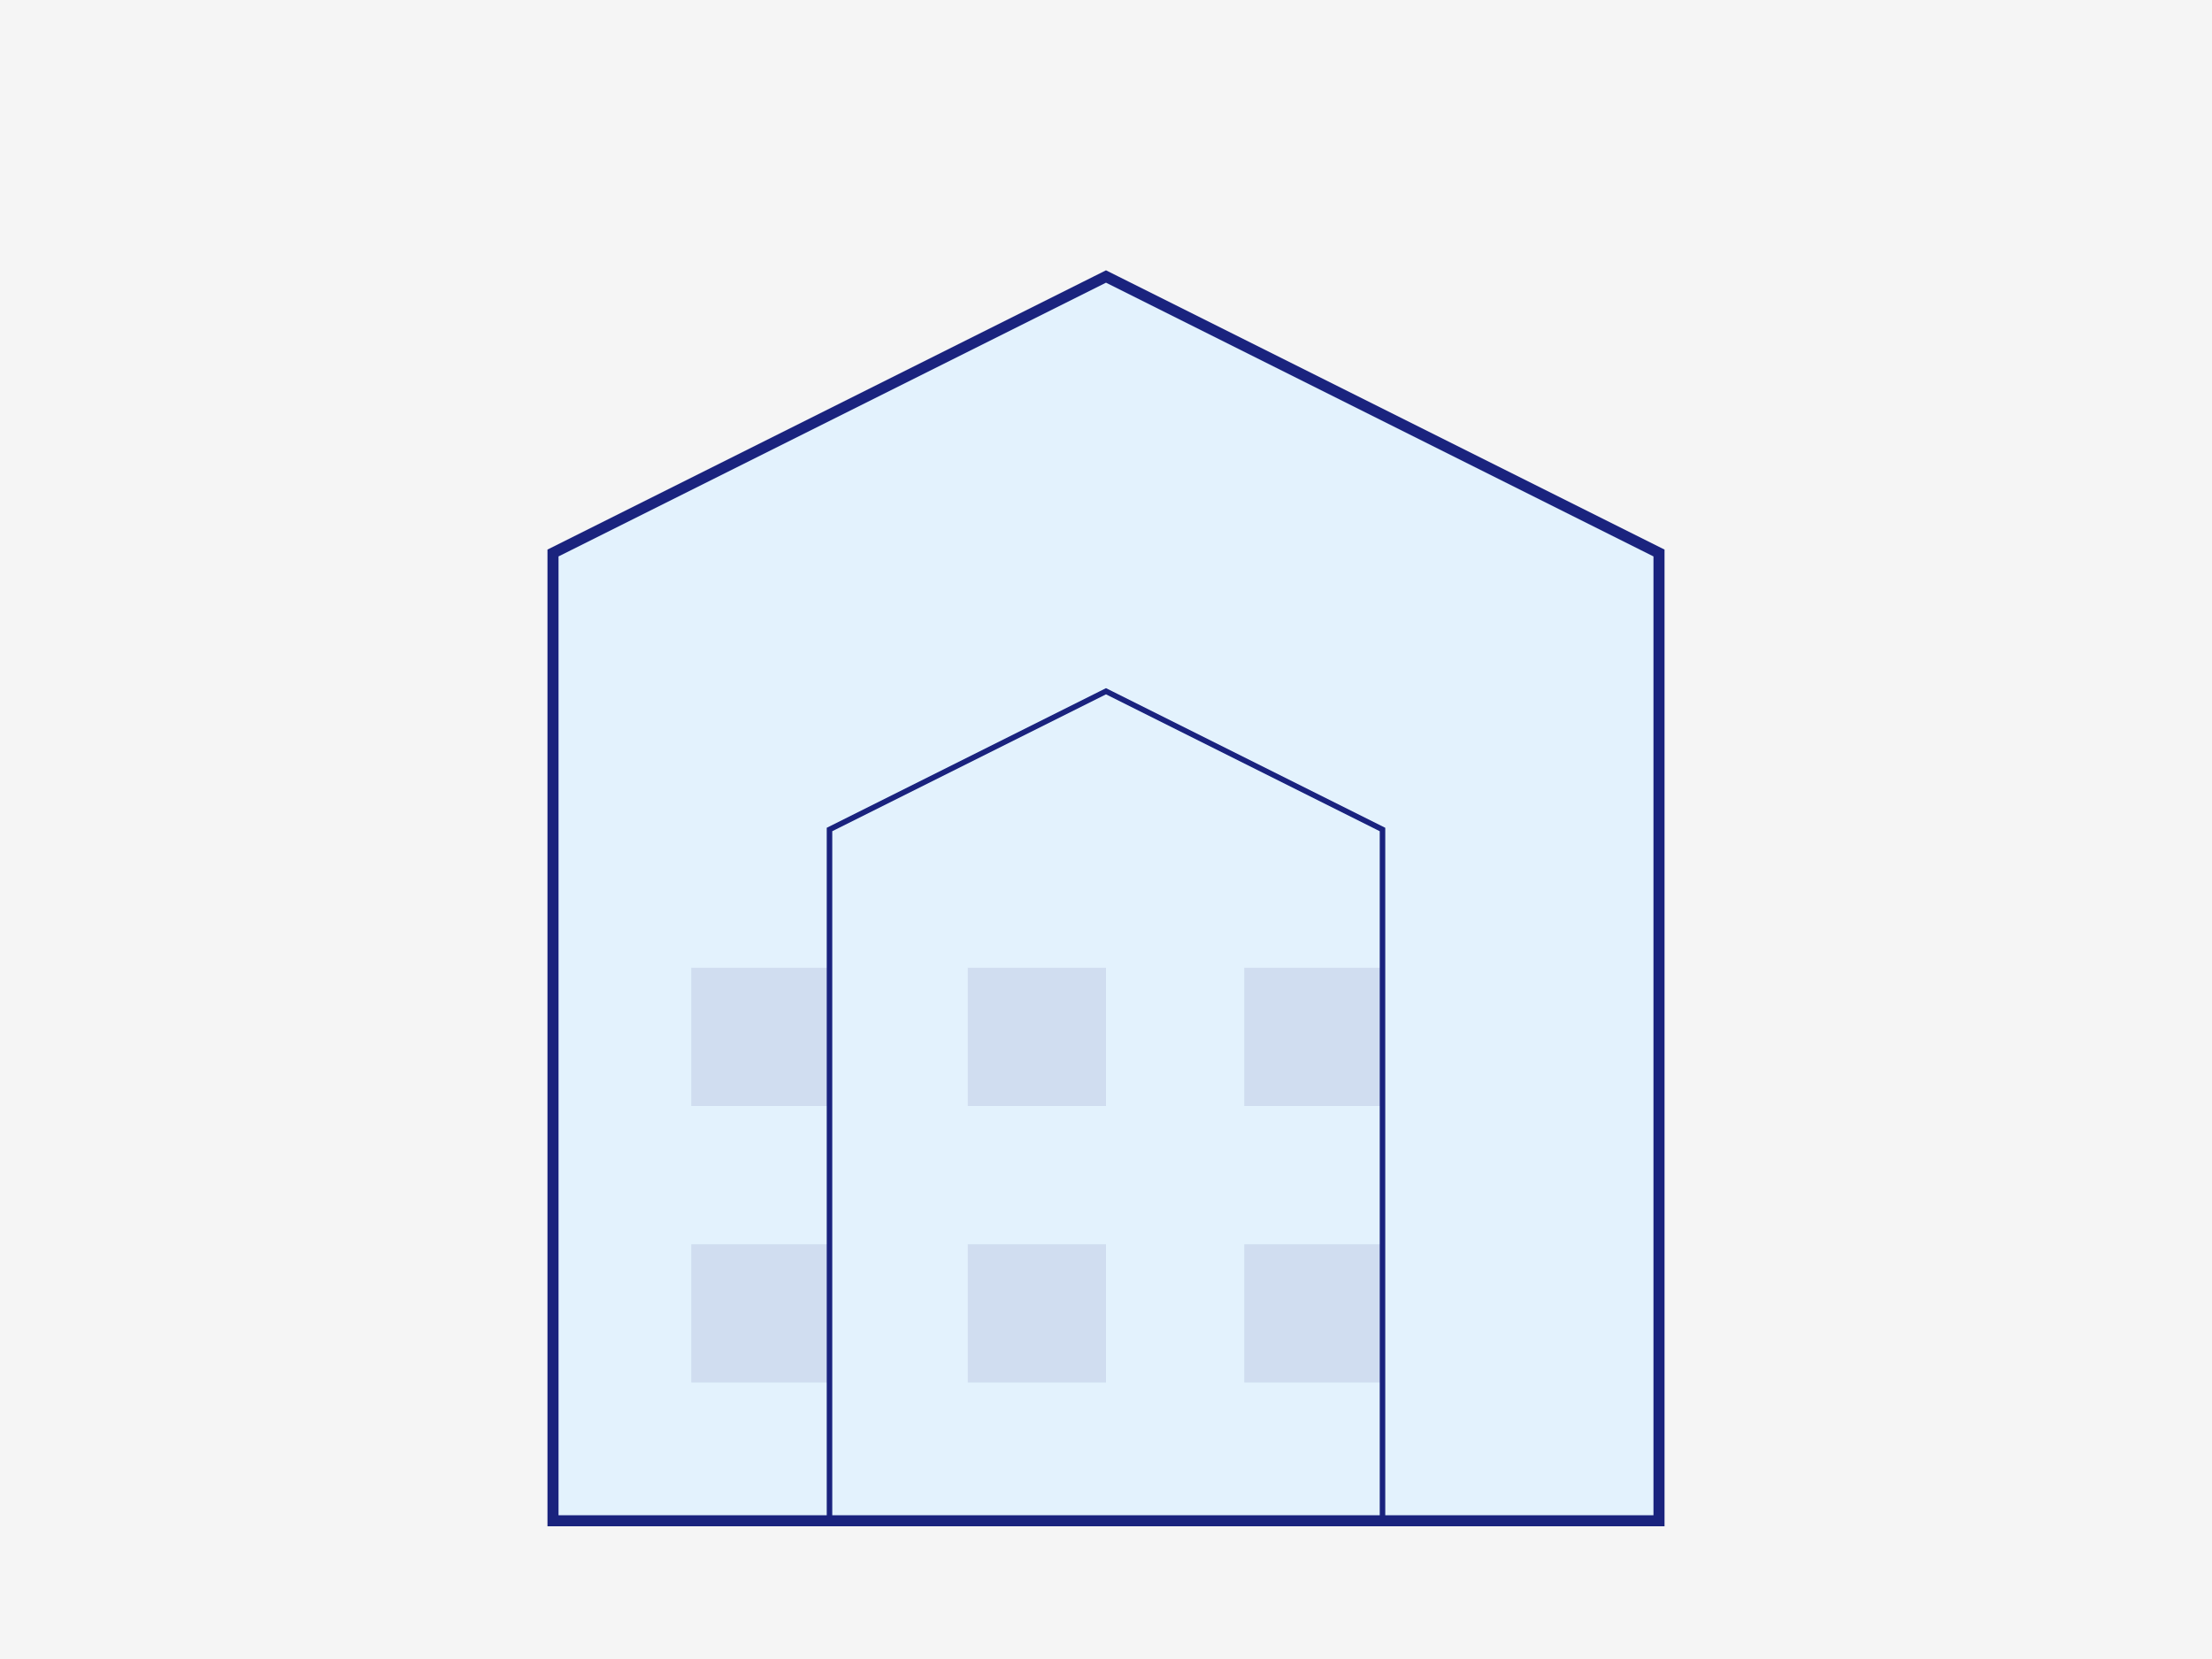
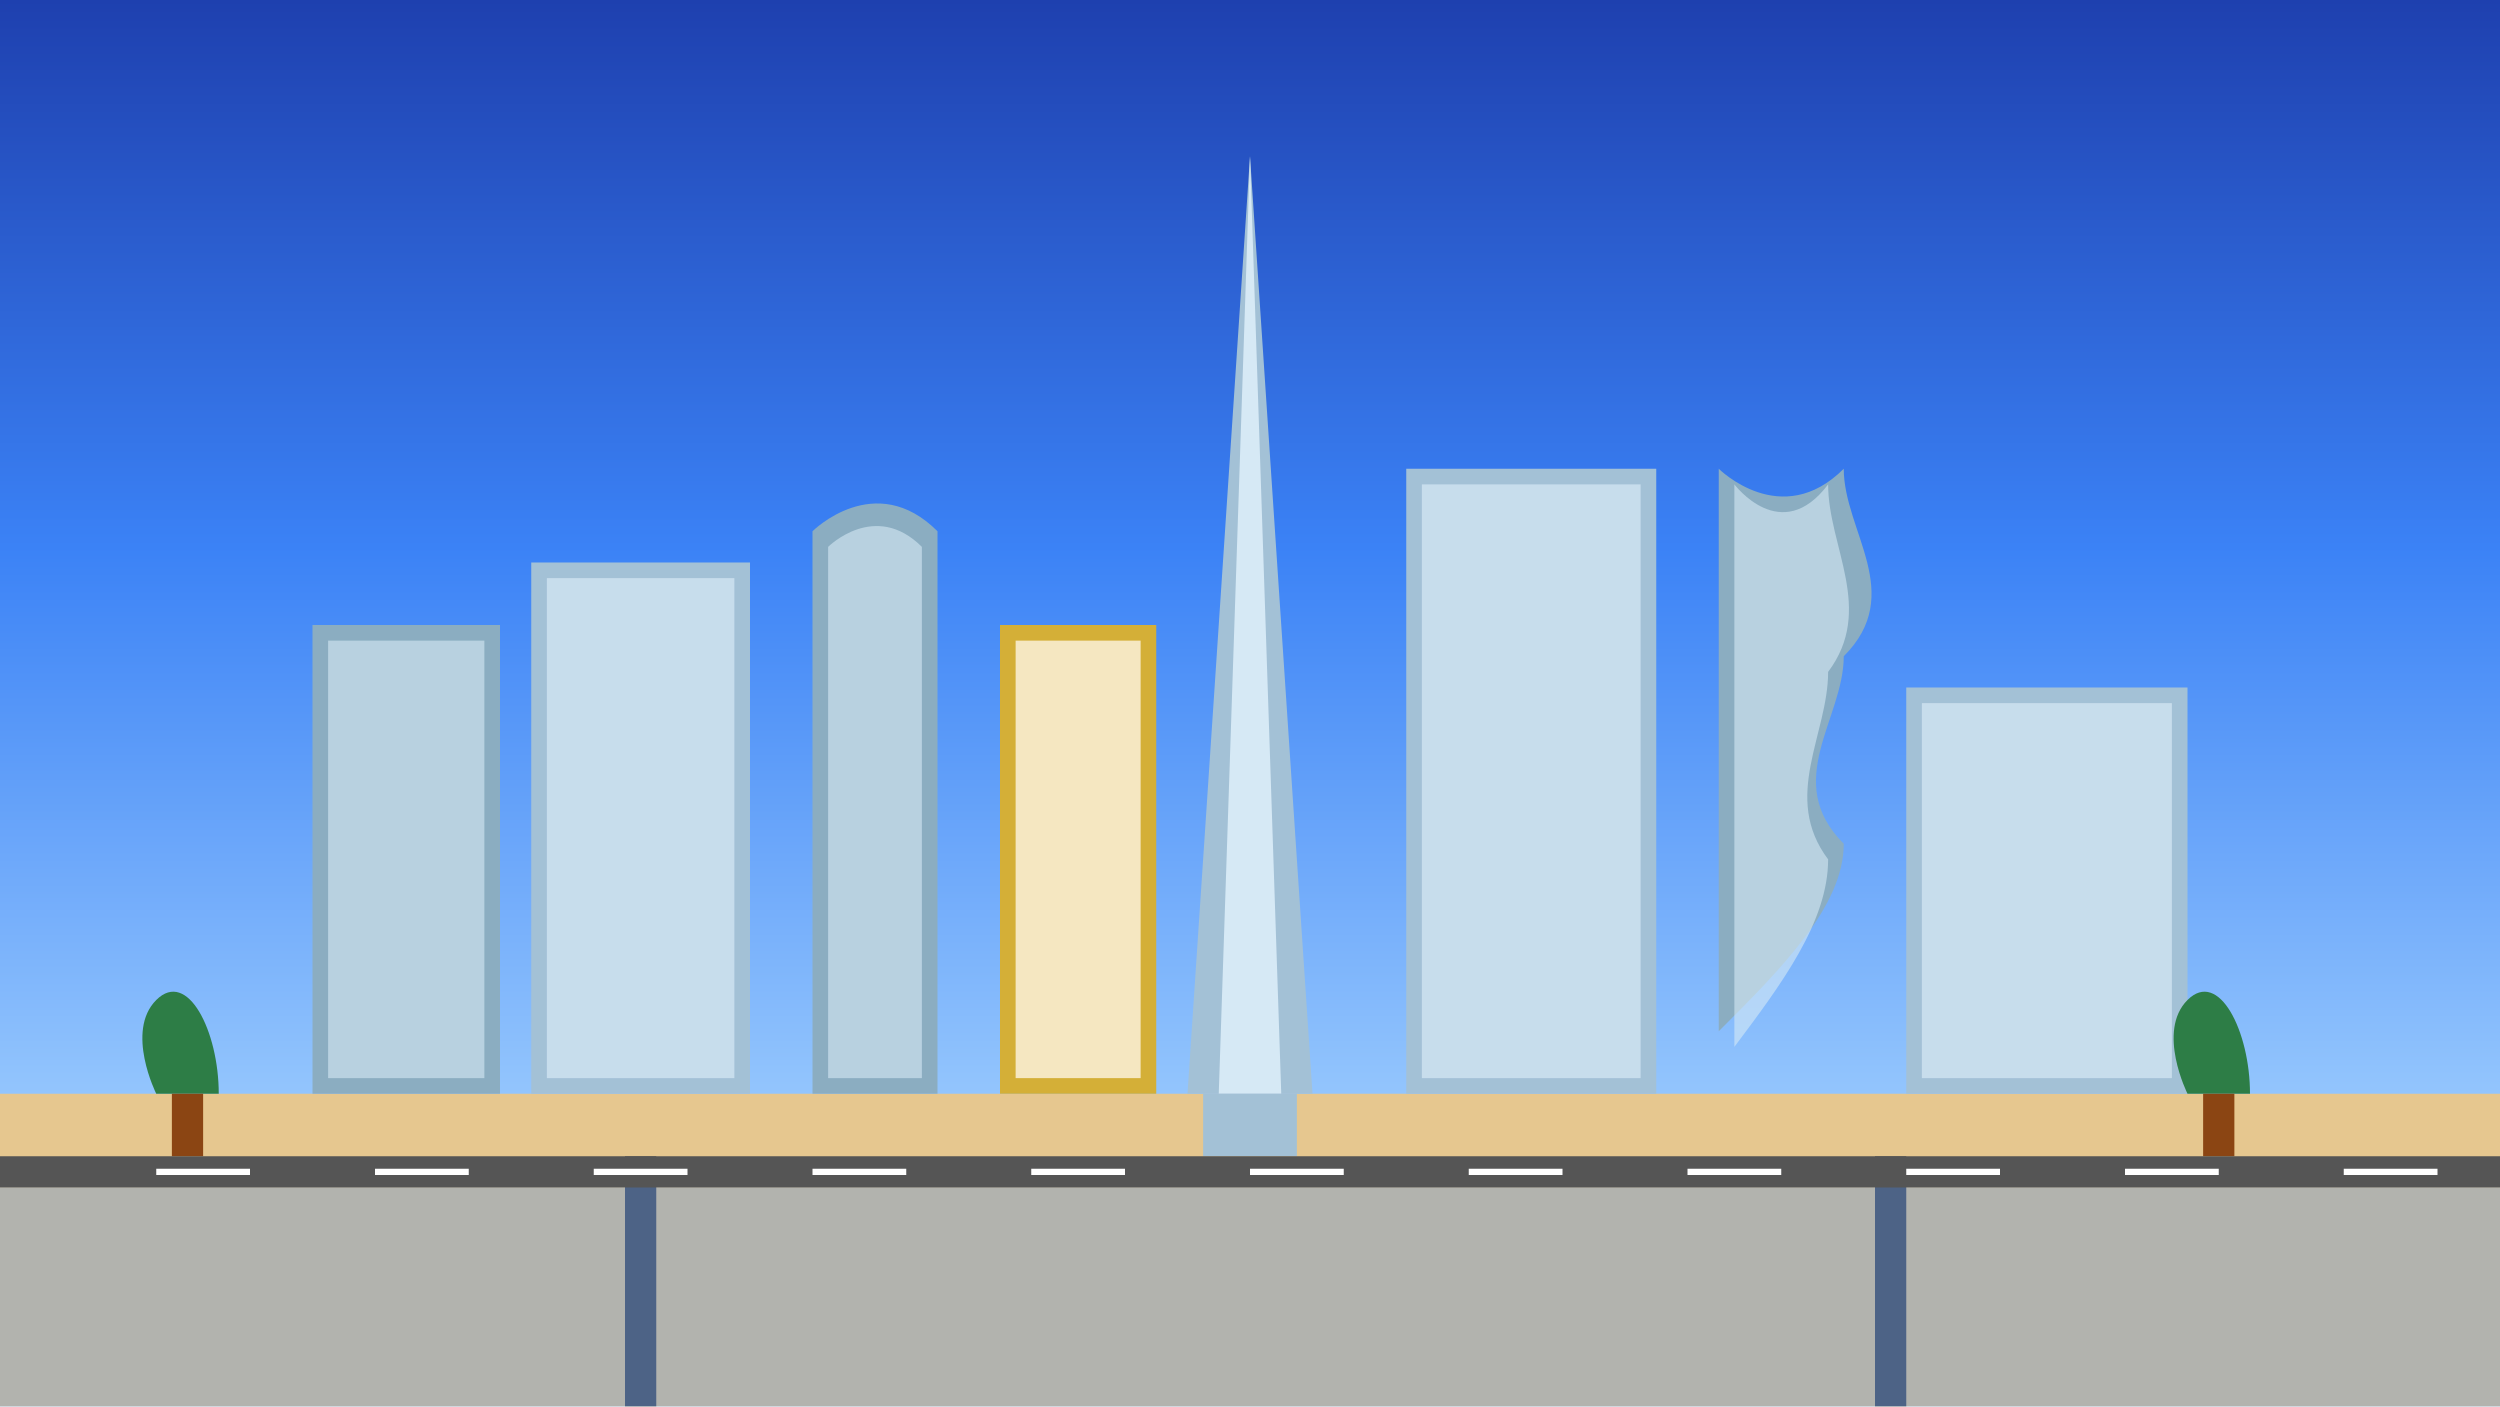
- <svg xmlns="http://www.w3.org/2000/svg" width="800" height="600" viewBox="0 0 800 600" fill="none">
-   <rect width="800" height="600" fill="#F5F5F5" />
-   <path d="M200 550 L200 200 L400 100 L600 200 L600 550 Z" stroke="#1A237E" stroke-width="4" fill="#E3F2FD" />
-   <path d="M300 550 L300 300 L400 250 L500 300 L500 550" stroke="#1A237E" stroke-width="2" fill="none" />
-   <rect x="250" y="350" width="50" height="50" fill="#1A237E" opacity="0.1" />
-   <rect x="350" y="350" width="50" height="50" fill="#1A237E" opacity="0.1" />
-   <rect x="450" y="350" width="50" height="50" fill="#1A237E" opacity="0.1" />
-   <rect x="250" y="450" width="50" height="50" fill="#1A237E" opacity="0.1" />
-   <rect x="350" y="450" width="50" height="50" fill="#1A237E" opacity="0.1" />
-   <rect x="450" y="450" width="50" height="50" fill="#1A237E" opacity="0.1" />
+ <svg xmlns="http://www.w3.org/2000/svg" width="800" height="450" viewBox="0 0 800 450" fill="none">
+   <rect width="800" height="450" fill="url(#skyGradient)" />
+   <rect y="350" width="800" height="100" fill="#E6C78F" />
+   <path d="M400 50L420 350H380L400 50Z" fill="#A3C1D6" />
+   <path d="M400 50L410 350H390L400 50Z" fill="#D6E9F5" />
+   <rect x="385" y="350" width="30" height="20" fill="#A3C1D6" />
+   <rect x="100" y="200" width="60" height="150" fill="#8BADC1" />
+   <rect x="105" y="205" width="50" height="140" fill="#D6E9F5" fill-opacity="0.6" />
+   <rect x="170" y="180" width="70" height="170" fill="#A3C1D6" />
+   <rect x="175" y="185" width="60" height="160" fill="#D6E9F5" fill-opacity="0.7" />
+   <path d="M260 170C260 170 280 150 300 170V350H260V170Z" fill="#8BADC1" />
+   <path d="M265 175C265 175 280 160 295 175V345H265V175Z" fill="#D6E9F5" fill-opacity="0.6" />
+   <rect x="320" y="200" width="50" height="150" fill="#D4AF37" />
+   <rect x="325" y="205" width="40" height="140" fill="#F5E7C1" />
+   <rect x="450" y="150" width="80" height="200" fill="#A3C1D6" />
+   <rect x="455" y="155" width="70" height="190" fill="#D6E9F5" fill-opacity="0.7" />
+   <path d="M550 150C550 150 570 170 590 150C590 170 610 190 590 210C590 230 570 250 590 270C590 290 570 310 550 330V150Z" fill="#8BADC1" />
+   <path d="M555 155C555 155 570 175 585 155C585 175 600 195 585 215C585 235 570 255 585 275C585 295 570 315 555 335V155Z" fill="#D6E9F5" fill-opacity="0.6" />
+   <rect x="610" y="220" width="90" height="130" fill="#A3C1D6" />
+   <rect x="615" y="225" width="80" height="120" fill="#D6E9F5" fill-opacity="0.7" />
+   <path d="M50 350C50 350 40 330 50 320C60 310 70 330 70 350H50Z" fill="#2D7D46" />
+   <rect x="55" y="350" width="10" height="20" fill="#8B4513" />
+   <path d="M700 350C700 350 690 330 700 320C710 310 720 330 720 350H700Z" fill="#2D7D46" />
+   <rect x="705" y="350" width="10" height="20" fill="#8B4513" />
+   <rect y="370" width="800" height="10" fill="#555555" />
+   <rect x="200" y="370" width="10" height="80" fill="#555555" />
+   <rect x="600" y="370" width="10" height="80" fill="#555555" />
+   <rect x="50" y="374" width="30" height="2" fill="#FFFFFF" />
+   <rect x="120" y="374" width="30" height="2" fill="#FFFFFF" />
+   <rect x="190" y="374" width="30" height="2" fill="#FFFFFF" />
+   <rect x="260" y="374" width="30" height="2" fill="#FFFFFF" />
+   <rect x="330" y="374" width="30" height="2" fill="#FFFFFF" />
+   <rect x="400" y="374" width="30" height="2" fill="#FFFFFF" />
+   <rect x="470" y="374" width="30" height="2" fill="#FFFFFF" />
+   <rect x="540" y="374" width="30" height="2" fill="#FFFFFF" />
+   <rect x="610" y="374" width="30" height="2" fill="#FFFFFF" />
+   <rect x="680" y="374" width="30" height="2" fill="#FFFFFF" />
+   <rect x="750" y="374" width="30" height="2" fill="#FFFFFF" />
+   <rect x="0" y="380" width="800" height="70" fill="#3B82F6" fill-opacity="0.3" />
+   <defs>
+     <linearGradient id="skyGradient" x1="0" y1="0" x2="0" y2="350" gradientUnits="userSpaceOnUse">
+       <stop offset="0" stop-color="#1E40AF" />
+       <stop offset="0.5" stop-color="#3B82F6" />
+       <stop offset="1" stop-color="#93C5FD" />
+     </linearGradient>
+   </defs>
</svg>
